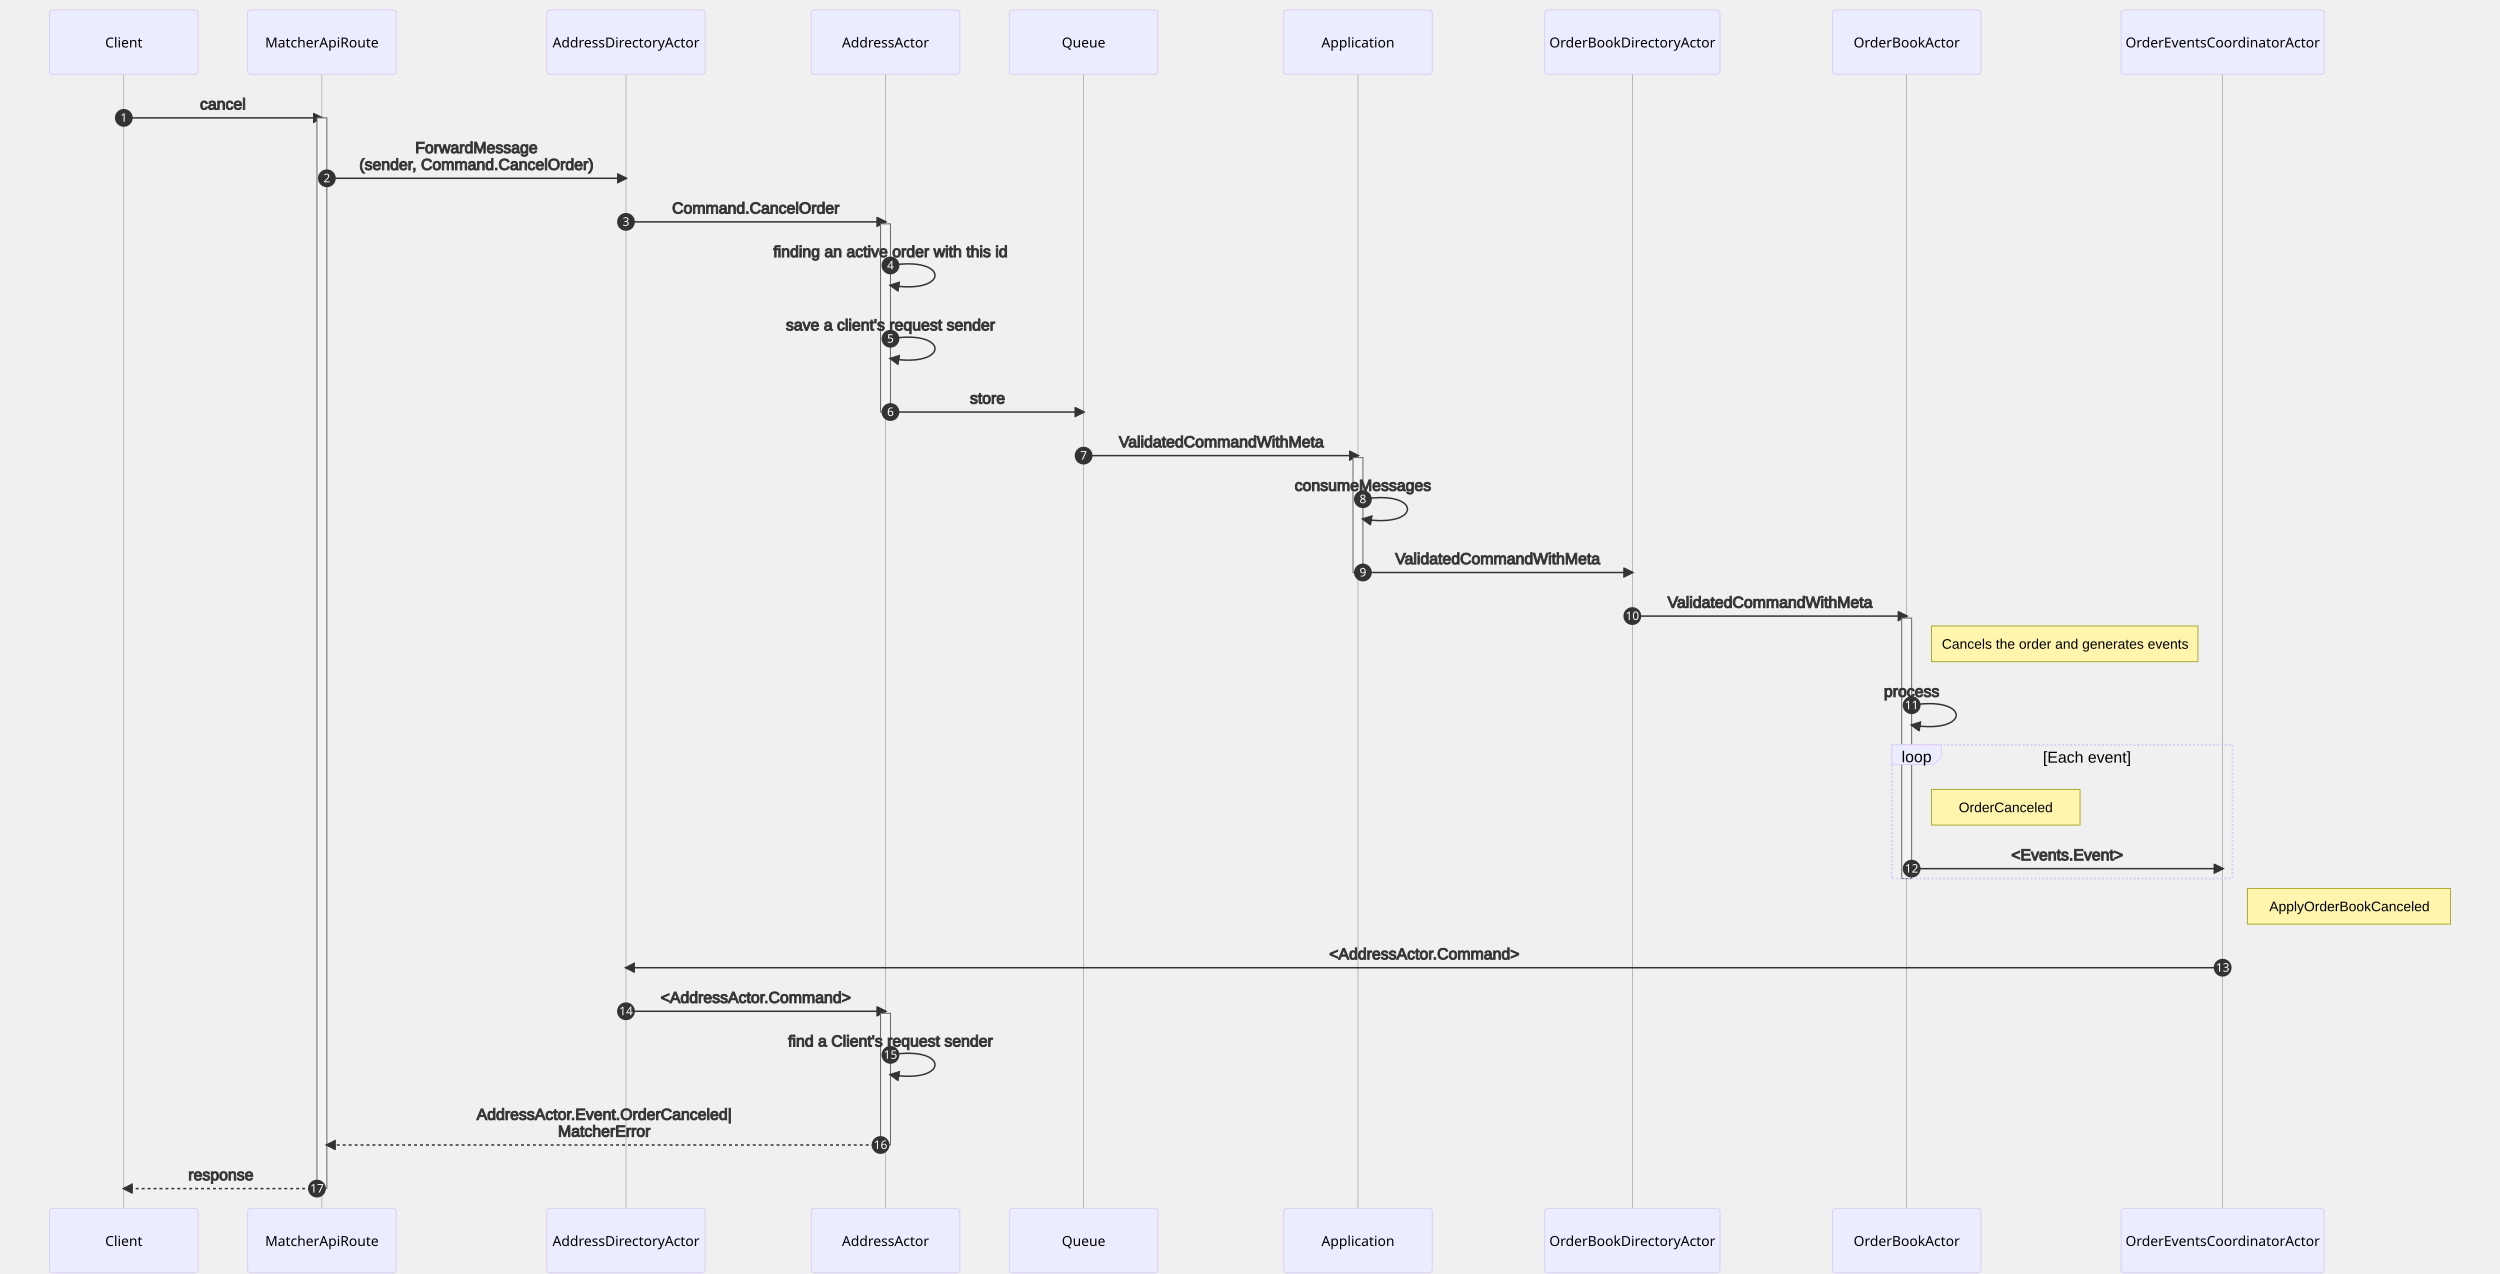
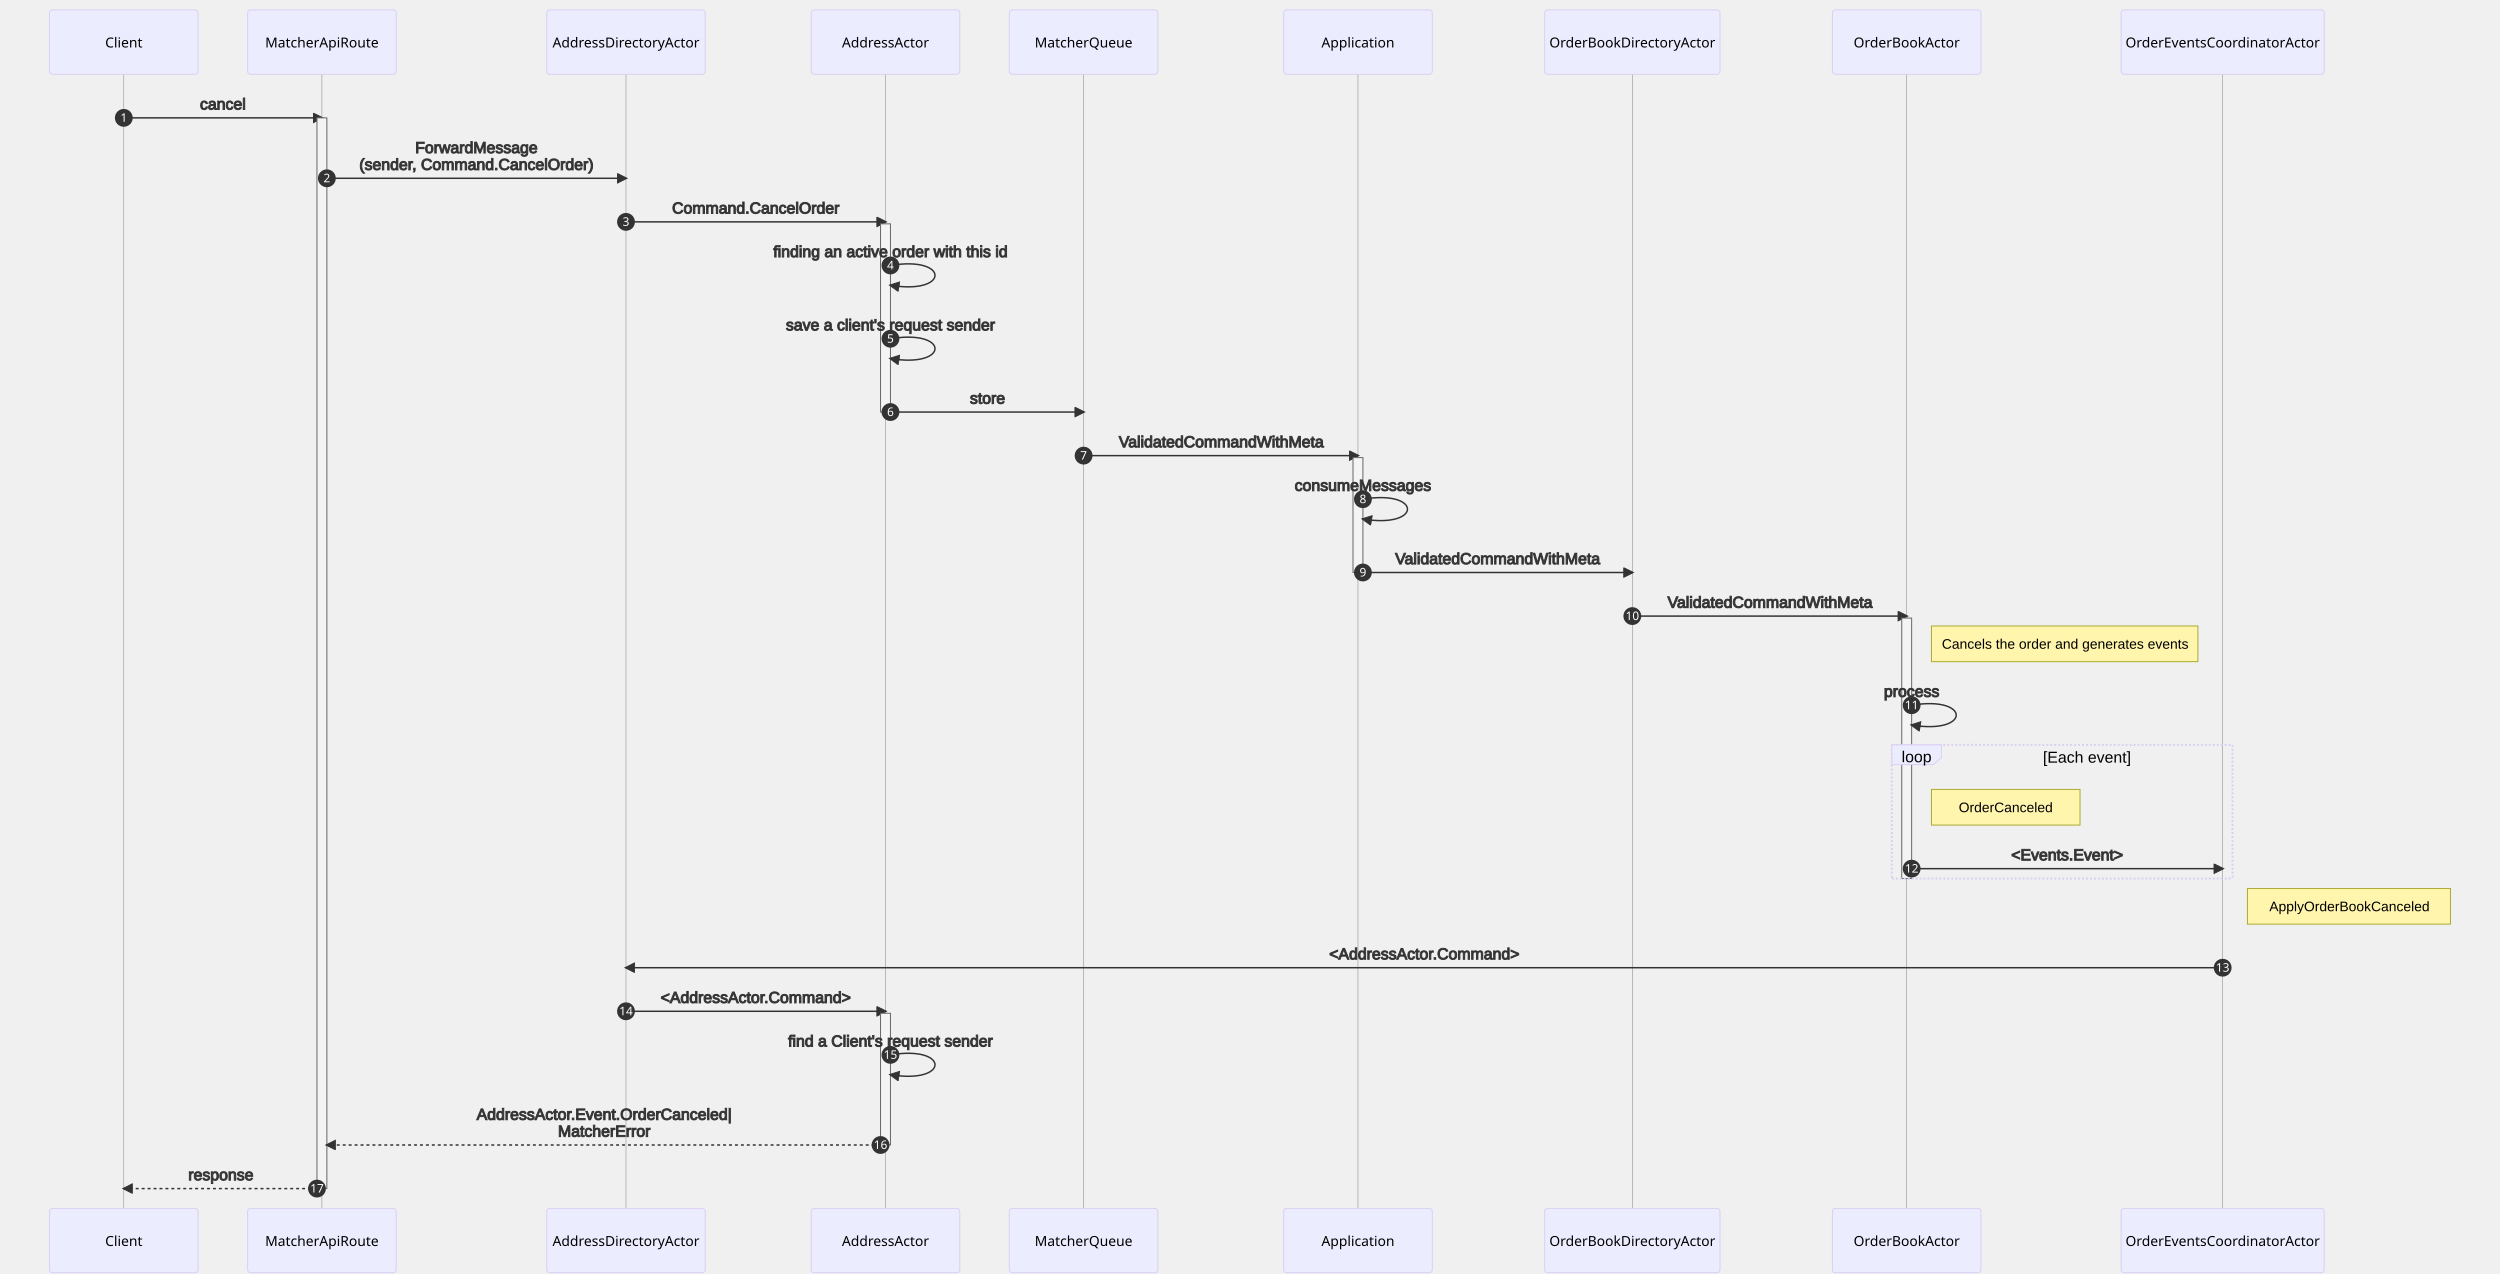
- <svg xmlns="http://www.w3.org/2000/svg" id="mermaid-1622109988325" width="2524" height="1286" viewBox="-50 -10 2524 1286">
-   <style>#mermaid-1622109988325{font-family:"trebuchet ms",verdana,arial,sans-serif;font-size:16px;fill:#333;}#mermaid-1622109988325 .error-icon{fill:#552222;}#mermaid-1622109988325 .error-text{fill:#552222;stroke:#552222;}#mermaid-1622109988325 .edge-thickness-normal{stroke-width:2px;}#mermaid-1622109988325 .edge-thickness-thick{stroke-width:3.5px;}#mermaid-1622109988325 .edge-pattern-solid{stroke-dasharray:0;}#mermaid-1622109988325 .edge-pattern-dashed{stroke-dasharray:3;}#mermaid-1622109988325 .edge-pattern-dotted{stroke-dasharray:2;}#mermaid-1622109988325 .marker{fill:#333333;stroke:#333333;}#mermaid-1622109988325 .marker.cross{stroke:#333333;}#mermaid-1622109988325 svg{font-family:"trebuchet ms",verdana,arial,sans-serif;font-size:16px;}#mermaid-1622109988325 .actor{stroke:hsl(259.626,59.777%,87.902%);fill:#ECECFF;}#mermaid-1622109988325 text.actor &gt; tspan{fill:black;stroke:none;}#mermaid-1622109988325 .actor-line{stroke:grey;}#mermaid-1622109988325 .messageLine0{stroke-width:1.5;stroke-dasharray:none;stroke:#333;}#mermaid-1622109988325 .messageLine1{stroke-width:1.5;stroke-dasharray:2,2;stroke:#333;}#mermaid-1622109988325 #arrowhead path{fill:#333;stroke:#333;}#mermaid-1622109988325 .sequenceNumber{fill:white;}#mermaid-1622109988325 #sequencenumber{fill:#333;}#mermaid-1622109988325 #crosshead path{fill:#333;stroke:#333;}#mermaid-1622109988325 .messageText{fill:#333;stroke:#333;}#mermaid-1622109988325 .labelBox{stroke:hsl(259.626,59.777%,87.902%);fill:#ECECFF;}#mermaid-1622109988325 .labelText,#mermaid-1622109988325 .labelText &gt; tspan{fill:black;stroke:none;}#mermaid-1622109988325 .loopText,#mermaid-1622109988325 .loopText &gt; tspan{fill:black;stroke:none;}#mermaid-1622109988325 .loopLine{stroke-width:2px;stroke-dasharray:2,2;stroke:hsl(259.626,59.777%,87.902%);fill:hsl(259.626,59.777%,87.902%);}#mermaid-1622109988325 .note{stroke:#aaaa33;fill:#fff5ad;}#mermaid-1622109988325 .noteText,#mermaid-1622109988325 .noteText &gt; tspan{fill:black;stroke:none;}#mermaid-1622109988325 .activation0{fill:#f4f4f4;stroke:#666;}#mermaid-1622109988325 .activation1{fill:#f4f4f4;stroke:#666;}#mermaid-1622109988325 .activation2{fill:#f4f4f4;stroke:#666;}#mermaid-1622109988325:root{--mermaid-font-family:"trebuchet ms",verdana,arial,sans-serif;}</style>
+ <svg xmlns="http://www.w3.org/2000/svg" id="mermaid-1622111607391" width="2524" height="1286" viewBox="-50 -10 2524 1286">
+   <style>#mermaid-1622111607391{font-family:"trebuchet ms",verdana,arial,sans-serif;font-size:16px;fill:#333;}#mermaid-1622111607391 .error-icon{fill:#552222;}#mermaid-1622111607391 .error-text{fill:#552222;stroke:#552222;}#mermaid-1622111607391 .edge-thickness-normal{stroke-width:2px;}#mermaid-1622111607391 .edge-thickness-thick{stroke-width:3.5px;}#mermaid-1622111607391 .edge-pattern-solid{stroke-dasharray:0;}#mermaid-1622111607391 .edge-pattern-dashed{stroke-dasharray:3;}#mermaid-1622111607391 .edge-pattern-dotted{stroke-dasharray:2;}#mermaid-1622111607391 .marker{fill:#333333;stroke:#333333;}#mermaid-1622111607391 .marker.cross{stroke:#333333;}#mermaid-1622111607391 svg{font-family:"trebuchet ms",verdana,arial,sans-serif;font-size:16px;}#mermaid-1622111607391 .actor{stroke:hsl(259.626,59.777%,87.902%);fill:#ECECFF;}#mermaid-1622111607391 text.actor &gt; tspan{fill:black;stroke:none;}#mermaid-1622111607391 .actor-line{stroke:grey;}#mermaid-1622111607391 .messageLine0{stroke-width:1.5;stroke-dasharray:none;stroke:#333;}#mermaid-1622111607391 .messageLine1{stroke-width:1.5;stroke-dasharray:2,2;stroke:#333;}#mermaid-1622111607391 #arrowhead path{fill:#333;stroke:#333;}#mermaid-1622111607391 .sequenceNumber{fill:white;}#mermaid-1622111607391 #sequencenumber{fill:#333;}#mermaid-1622111607391 #crosshead path{fill:#333;stroke:#333;}#mermaid-1622111607391 .messageText{fill:#333;stroke:#333;}#mermaid-1622111607391 .labelBox{stroke:hsl(259.626,59.777%,87.902%);fill:#ECECFF;}#mermaid-1622111607391 .labelText,#mermaid-1622111607391 .labelText &gt; tspan{fill:black;stroke:none;}#mermaid-1622111607391 .loopText,#mermaid-1622111607391 .loopText &gt; tspan{fill:black;stroke:none;}#mermaid-1622111607391 .loopLine{stroke-width:2px;stroke-dasharray:2,2;stroke:hsl(259.626,59.777%,87.902%);fill:hsl(259.626,59.777%,87.902%);}#mermaid-1622111607391 .note{stroke:#aaaa33;fill:#fff5ad;}#mermaid-1622111607391 .noteText,#mermaid-1622111607391 .noteText &gt; tspan{fill:black;stroke:none;}#mermaid-1622111607391 .activation0{fill:#f4f4f4;stroke:#666;}#mermaid-1622111607391 .activation1{fill:#f4f4f4;stroke:#666;}#mermaid-1622111607391 .activation2{fill:#f4f4f4;stroke:#666;}#mermaid-1622111607391:root{--mermaid-font-family:"trebuchet ms",verdana,arial,sans-serif;}</style>
  <g />
  <g>
    <line id="actor0" x1="75" y1="5" x2="75" y2="1275" class="actor-line" stroke-width="0.5px" stroke="#999" />
    <rect x="0" y="0" fill="#eaeaea" stroke="#666" width="150" height="65" rx="3" ry="3" class="actor" />
    <text x="75" y="32.5" dominant-baseline="central" alignment-baseline="central" class="actor" style="text-anchor: middle; font-size: 14px; font-weight: 400; font-family: Open-Sans, sans-serif;">
      <tspan x="75" dy="0">Client</tspan>
    </text>
  </g>
  <g>
    <line id="actor1" x1="275" y1="5" x2="275" y2="1275" class="actor-line" stroke-width="0.5px" stroke="#999" />
    <rect x="200" y="0" fill="#eaeaea" stroke="#666" width="150" height="65" rx="3" ry="3" class="actor" />
    <text x="275" y="32.5" dominant-baseline="central" alignment-baseline="central" class="actor" style="text-anchor: middle; font-size: 14px; font-weight: 400; font-family: Open-Sans, sans-serif;">
      <tspan x="275" dy="0">MatcherApiRoute</tspan>
    </text>
  </g>
  <g>
    <line id="actor2" x1="582" y1="5" x2="582" y2="1275" class="actor-line" stroke-width="0.5px" stroke="#999" />
    <rect x="502" y="0" fill="#eaeaea" stroke="#666" width="160" height="65" rx="3" ry="3" class="actor" />
    <text x="582" y="32.5" dominant-baseline="central" alignment-baseline="central" class="actor" style="text-anchor: middle; font-size: 14px; font-weight: 400; font-family: Open-Sans, sans-serif;">
      <tspan x="582" dy="0">AddressDirectoryActor</tspan>
    </text>
  </g>
  <g>
    <line id="actor3" x1="844" y1="5" x2="844" y2="1275" class="actor-line" stroke-width="0.5px" stroke="#999" />
    <rect x="769" y="0" fill="#eaeaea" stroke="#666" width="150" height="65" rx="3" ry="3" class="actor" />
    <text x="844" y="32.5" dominant-baseline="central" alignment-baseline="central" class="actor" style="text-anchor: middle; font-size: 14px; font-weight: 400; font-family: Open-Sans, sans-serif;">
      <tspan x="844" dy="0">AddressActor</tspan>
    </text>
  </g>
  <g>
    <line id="actor4" x1="1044" y1="5" x2="1044" y2="1275" class="actor-line" stroke-width="0.5px" stroke="#999" />
    <rect x="969" y="0" fill="#eaeaea" stroke="#666" width="150" height="65" rx="3" ry="3" class="actor" />
    <text x="1044" y="32.5" dominant-baseline="central" alignment-baseline="central" class="actor" style="text-anchor: middle; font-size: 14px; font-weight: 400; font-family: Open-Sans, sans-serif;">
-       <tspan x="1044" dy="0">Queue</tspan>
+       <tspan x="1044" dy="0">MatcherQueue</tspan>
    </text>
  </g>
  <g>
    <line id="actor5" x1="1321" y1="5" x2="1321" y2="1275" class="actor-line" stroke-width="0.5px" stroke="#999" />
    <rect x="1246" y="0" fill="#eaeaea" stroke="#666" width="150" height="65" rx="3" ry="3" class="actor" />
    <text x="1321" y="32.5" dominant-baseline="central" alignment-baseline="central" class="actor" style="text-anchor: middle; font-size: 14px; font-weight: 400; font-family: Open-Sans, sans-serif;">
      <tspan x="1321" dy="0">Application</tspan>
    </text>
  </g>
  <g>
    <line id="actor6" x1="1598" y1="5" x2="1598" y2="1275" class="actor-line" stroke-width="0.5px" stroke="#999" />
    <rect x="1509.5" y="0" fill="#eaeaea" stroke="#666" width="177" height="65" rx="3" ry="3" class="actor" />
    <text x="1598" y="32.5" dominant-baseline="central" alignment-baseline="central" class="actor" style="text-anchor: middle; font-size: 14px; font-weight: 400; font-family: Open-Sans, sans-serif;">
      <tspan x="1598" dy="0">OrderBookDirectoryActor</tspan>
    </text>
  </g>
  <g>
    <line id="actor7" x1="1875" y1="5" x2="1875" y2="1275" class="actor-line" stroke-width="0.5px" stroke="#999" />
    <rect x="1800" y="0" fill="#eaeaea" stroke="#666" width="150" height="65" rx="3" ry="3" class="actor" />
    <text x="1875" y="32.5" dominant-baseline="central" alignment-baseline="central" class="actor" style="text-anchor: middle; font-size: 14px; font-weight: 400; font-family: Open-Sans, sans-serif;">
      <tspan x="1875" dy="0">OrderBookActor</tspan>
    </text>
  </g>
  <g>
    <line id="actor8" x1="2194" y1="5" x2="2194" y2="1275" class="actor-line" stroke-width="0.5px" stroke="#999" />
    <rect x="2091.5" y="0" fill="#eaeaea" stroke="#666" width="205" height="65" rx="3" ry="3" class="actor" />
    <text x="2194" y="32.5" dominant-baseline="central" alignment-baseline="central" class="actor" style="text-anchor: middle; font-size: 14px; font-weight: 400; font-family: Open-Sans, sans-serif;">
      <tspan x="2194" dy="0">OrderEventsCoordinatorActor</tspan>
    </text>
  </g>
  <defs>
    <marker id="arrowhead" refX="9" refY="5" markerUnits="userSpaceOnUse" markerWidth="12" markerHeight="12" orient="auto">
      <path d="M 0 0 L 10 5 L 0 10 z" />
    </marker>
  </defs>
  <defs>
    <marker id="crosshead" markerWidth="15" markerHeight="8" orient="auto" refX="16" refY="4">
      <path fill="black" stroke="#000000" stroke-width="1px" d="M 9,2 V 6 L16,4 Z" style="stroke-dasharray: 0, 0;" />
      <path fill="none" stroke="#000000" stroke-width="1px" d="M 0,1 L 6,7 M 6,1 L 0,7" style="stroke-dasharray: 0, 0;" />
    </marker>
  </defs>
  <defs>
    <marker id="filled-head" refX="18" refY="7" markerWidth="20" markerHeight="28" orient="auto">
      <path d="M 18,7 L9,13 L14,7 L9,1 Z" />
    </marker>
  </defs>
  <defs>
    <marker id="sequencenumber" refX="15" refY="15" markerWidth="60" markerHeight="40" orient="auto">
      <circle cx="15" cy="15" r="6" />
    </marker>
  </defs>
  <text x="175" y="80" text-anchor="middle" dominant-baseline="middle" alignment-baseline="middle" class="messageText" dy="1em" style="font-family: &quot;trebuchet ms&quot;, verdana, arial, sans-serif; font-size: 16px; font-weight: 400;">cancel</text>
  <line x1="75" y1="109" x2="275" y2="109" class="messageLine0" stroke-width="2" stroke="none" marker-end="url(#arrowhead)" marker-start="url(#sequencenumber)" style="fill: none;" />
  <text x="75" y="113" font-family="sans-serif" font-size="12px" text-anchor="middle" textLength="16px" class="sequenceNumber">1</text>
  <g>
    <rect x="270" y="109" fill="#EDF2AE" stroke="#666" width="10" height="1081" rx="0" ry="0" class="activation0" />
  </g>
  <text x="431" y="124" text-anchor="middle" dominant-baseline="middle" alignment-baseline="middle" class="messageText" dy="1em" style="font-family: &quot;trebuchet ms&quot;, verdana, arial, sans-serif; font-size: 16px; font-weight: 400;">ForwardMessage</text>
  <text x="431" y="141" text-anchor="middle" dominant-baseline="middle" alignment-baseline="middle" class="messageText" dy="1em" style="font-family: &quot;trebuchet ms&quot;, verdana, arial, sans-serif; font-size: 16px; font-weight: 400;">(sender, Command.CancelOrder)</text>
  <line x1="280" y1="170" x2="582" y2="170" class="messageLine0" stroke-width="2" stroke="none" marker-end="url(#arrowhead)" marker-start="url(#sequencenumber)" style="fill: none;" />
  <text x="280" y="174" font-family="sans-serif" font-size="12px" text-anchor="middle" textLength="16px" class="sequenceNumber">2</text>
  <text x="713" y="185" text-anchor="middle" dominant-baseline="middle" alignment-baseline="middle" class="messageText" dy="1em" style="font-family: &quot;trebuchet ms&quot;, verdana, arial, sans-serif; font-size: 16px; font-weight: 400;">Command.CancelOrder</text>
  <line x1="582" y1="214" x2="844" y2="214" class="messageLine0" stroke-width="2" stroke="none" marker-end="url(#arrowhead)" marker-start="url(#sequencenumber)" style="fill: none;" />
  <text x="582" y="218" font-family="sans-serif" font-size="12px" text-anchor="middle" textLength="16px" class="sequenceNumber">3</text>
  <g>
    <rect x="839" y="216" fill="#EDF2AE" stroke="#666" width="10" height="190" rx="0" ry="0" class="activation0" />
  </g>
  <text x="849" y="229" text-anchor="middle" dominant-baseline="middle" alignment-baseline="middle" class="messageText" dy="1em" style="font-family: &quot;trebuchet ms&quot;, verdana, arial, sans-serif; font-size: 16px; font-weight: 400;">finding an active order with this id</text>
  <path d="M 849,258 C 909,248 909,288 849,278" class="messageLine0" stroke-width="2" stroke="none" marker-end="url(#arrowhead)" marker-start="url(#sequencenumber)" style="fill: none;" />
  <text x="849" y="262" font-family="sans-serif" font-size="12px" text-anchor="middle" textLength="16px" class="sequenceNumber">4</text>
  <text x="849" y="303" text-anchor="middle" dominant-baseline="middle" alignment-baseline="middle" class="messageText" dy="1em" style="font-family: &quot;trebuchet ms&quot;, verdana, arial, sans-serif; font-size: 16px; font-weight: 400;">save a client's request sender</text>
  <path d="M 849,332 C 909,322 909,362 849,352" class="messageLine0" stroke-width="2" stroke="none" marker-end="url(#arrowhead)" marker-start="url(#sequencenumber)" style="fill: none;" />
  <text x="849" y="336" font-family="sans-serif" font-size="12px" text-anchor="middle" textLength="16px" class="sequenceNumber">5</text>
  <text x="947" y="377" text-anchor="middle" dominant-baseline="middle" alignment-baseline="middle" class="messageText" dy="1em" style="font-family: &quot;trebuchet ms&quot;, verdana, arial, sans-serif; font-size: 16px; font-weight: 400;">store</text>
  <line x1="849" y1="406" x2="1044" y2="406" class="messageLine0" stroke-width="2" stroke="none" marker-end="url(#arrowhead)" marker-start="url(#sequencenumber)" style="fill: none;" />
  <text x="849" y="410" font-family="sans-serif" font-size="12px" text-anchor="middle" textLength="16px" class="sequenceNumber">6</text>
  <text x="1183" y="421" text-anchor="middle" dominant-baseline="middle" alignment-baseline="middle" class="messageText" dy="1em" style="font-family: &quot;trebuchet ms&quot;, verdana, arial, sans-serif; font-size: 16px; font-weight: 400;">ValidatedCommandWithMeta</text>
  <line x1="1044" y1="450" x2="1321" y2="450" class="messageLine0" stroke-width="2" stroke="none" marker-end="url(#arrowhead)" marker-start="url(#sequencenumber)" style="fill: none;" />
  <text x="1044" y="454" font-family="sans-serif" font-size="12px" text-anchor="middle" textLength="16px" class="sequenceNumber">7</text>
  <g>
    <rect x="1316" y="452" fill="#EDF2AE" stroke="#666" width="10" height="116" rx="0" ry="0" class="activation0" />
  </g>
  <text x="1326" y="465" text-anchor="middle" dominant-baseline="middle" alignment-baseline="middle" class="messageText" dy="1em" style="font-family: &quot;trebuchet ms&quot;, verdana, arial, sans-serif; font-size: 16px; font-weight: 400;">consumeMessages</text>
  <path d="M 1326,494 C 1386,484 1386,524 1326,514" class="messageLine0" stroke-width="2" stroke="none" marker-end="url(#arrowhead)" marker-start="url(#sequencenumber)" style="fill: none;" />
  <text x="1326" y="498" font-family="sans-serif" font-size="12px" text-anchor="middle" textLength="16px" class="sequenceNumber">8</text>
  <text x="1462" y="539" text-anchor="middle" dominant-baseline="middle" alignment-baseline="middle" class="messageText" dy="1em" style="font-family: &quot;trebuchet ms&quot;, verdana, arial, sans-serif; font-size: 16px; font-weight: 400;">ValidatedCommandWithMeta</text>
  <line x1="1326" y1="568" x2="1598" y2="568" class="messageLine0" stroke-width="2" stroke="none" marker-end="url(#arrowhead)" marker-start="url(#sequencenumber)" style="fill: none;" />
  <text x="1326" y="572" font-family="sans-serif" font-size="12px" text-anchor="middle" textLength="16px" class="sequenceNumber">9</text>
  <text x="1737" y="583" text-anchor="middle" dominant-baseline="middle" alignment-baseline="middle" class="messageText" dy="1em" style="font-family: &quot;trebuchet ms&quot;, verdana, arial, sans-serif; font-size: 16px; font-weight: 400;">ValidatedCommandWithMeta</text>
  <line x1="1598" y1="612" x2="1875" y2="612" class="messageLine0" stroke-width="2" stroke="none" marker-end="url(#arrowhead)" marker-start="url(#sequencenumber)" style="fill: none;" />
  <text x="1598" y="616" font-family="sans-serif" font-size="12px" text-anchor="middle" textLength="16px" class="sequenceNumber">10</text>
  <g>
    <rect x="1870" y="614" fill="#EDF2AE" stroke="#666" width="10" height="263" rx="0" ry="0" class="activation0" />
  </g>
  <g>
    <rect x="1900" y="622" fill="#EDF2AE" stroke="#666" width="269" height="36" rx="0" ry="0" class="note" />
    <text x="2035" y="627" text-anchor="middle" dominant-baseline="middle" alignment-baseline="middle" class="noteText" dy="1em" style="font-family: &quot;trebuchet ms&quot;, verdana, arial, sans-serif; font-size: 14px; font-weight: 400;">
      <tspan x="2035">Cancels the order and generates events</tspan>
    </text>
  </g>
  <text x="1880" y="673" text-anchor="middle" dominant-baseline="middle" alignment-baseline="middle" class="messageText" dy="1em" style="font-family: &quot;trebuchet ms&quot;, verdana, arial, sans-serif; font-size: 16px; font-weight: 400;">process</text>
  <path d="M 1880,702 C 1940,692 1940,732 1880,722" class="messageLine0" stroke-width="2" stroke="none" marker-end="url(#arrowhead)" marker-start="url(#sequencenumber)" style="fill: none;" />
  <text x="1880" y="706" font-family="sans-serif" font-size="12px" text-anchor="middle" textLength="16px" class="sequenceNumber">11</text>
  <g>
    <rect x="1900" y="787" fill="#EDF2AE" stroke="#666" width="150" height="36" rx="0" ry="0" class="note" />
    <text x="1975" y="792" text-anchor="middle" dominant-baseline="middle" alignment-baseline="middle" class="noteText" dy="1em" style="font-family: &quot;trebuchet ms&quot;, verdana, arial, sans-serif; font-size: 14px; font-weight: 400;">
      <tspan x="1975">OrderCanceled</tspan>
    </text>
  </g>
  <text x="2037" y="838" text-anchor="middle" dominant-baseline="middle" alignment-baseline="middle" class="messageText" dy="1em" style="font-family: &quot;trebuchet ms&quot;, verdana, arial, sans-serif; font-size: 16px; font-weight: 400;">&lt;Events.Event&gt;</text>
  <line x1="1880" y1="867" x2="2194" y2="867" class="messageLine0" stroke-width="2" stroke="none" marker-end="url(#arrowhead)" marker-start="url(#sequencenumber)" style="fill: none;" />
  <text x="1880" y="871" font-family="sans-serif" font-size="12px" text-anchor="middle" textLength="16px" class="sequenceNumber">12</text>
  <g>
    <line x1="1860" y1="742" x2="2204" y2="742" class="loopLine" />
    <line x1="2204" y1="742" x2="2204" y2="877" class="loopLine" />
    <line x1="1860" y1="877" x2="2204" y2="877" class="loopLine" />
    <line x1="1860" y1="742" x2="1860" y2="877" class="loopLine" />
    <polygon points="1860,742 1910,742 1910,755 1901.6,762 1860,762" class="labelBox" />
    <text x="1885" y="755" text-anchor="middle" dominant-baseline="middle" alignment-baseline="middle" class="labelText" style="font-family: &quot;trebuchet ms&quot;, verdana, arial, sans-serif; font-size: 16px; font-weight: 400;">loop</text>
    <text x="2057" y="760" text-anchor="middle" class="loopText" style="font-family: &quot;trebuchet ms&quot;, verdana, arial, sans-serif; font-size: 16px; font-weight: 400;">
      <tspan x="2057">[Each event]</tspan>
    </text>
  </g>
  <g>
    <rect x="2219" y="887" fill="#EDF2AE" stroke="#666" width="205" height="36" rx="0" ry="0" class="note" />
    <text x="2322" y="892" text-anchor="middle" dominant-baseline="middle" alignment-baseline="middle" class="noteText" dy="1em" style="font-family: &quot;trebuchet ms&quot;, verdana, arial, sans-serif; font-size: 14px; font-weight: 400;">
      <tspan x="2322">ApplyOrderBookCanceled</tspan>
    </text>
  </g>
  <text x="1388" y="938" text-anchor="middle" dominant-baseline="middle" alignment-baseline="middle" class="messageText" dy="1em" style="font-family: &quot;trebuchet ms&quot;, verdana, arial, sans-serif; font-size: 16px; font-weight: 400;">&lt;AddressActor.Command&gt;</text>
  <line x1="2194" y1="967" x2="582" y2="967" class="messageLine0" stroke-width="2" stroke="none" marker-end="url(#arrowhead)" marker-start="url(#sequencenumber)" style="fill: none;" />
  <text x="2194" y="971" font-family="sans-serif" font-size="12px" text-anchor="middle" textLength="16px" class="sequenceNumber">13</text>
  <text x="713" y="982" text-anchor="middle" dominant-baseline="middle" alignment-baseline="middle" class="messageText" dy="1em" style="font-family: &quot;trebuchet ms&quot;, verdana, arial, sans-serif; font-size: 16px; font-weight: 400;">&lt;AddressActor.Command&gt;</text>
  <line x1="582" y1="1011" x2="844" y2="1011" class="messageLine0" stroke-width="2" stroke="none" marker-end="url(#arrowhead)" marker-start="url(#sequencenumber)" style="fill: none;" />
  <text x="582" y="1015" font-family="sans-serif" font-size="12px" text-anchor="middle" textLength="16px" class="sequenceNumber">14</text>
  <g>
    <rect x="839" y="1013" fill="#EDF2AE" stroke="#666" width="10" height="133" rx="0" ry="0" class="activation0" />
  </g>
  <text x="849" y="1026" text-anchor="middle" dominant-baseline="middle" alignment-baseline="middle" class="messageText" dy="1em" style="font-family: &quot;trebuchet ms&quot;, verdana, arial, sans-serif; font-size: 16px; font-weight: 400;">find a Client's request sender</text>
  <path d="M 849,1055 C 909,1045 909,1085 849,1075" class="messageLine0" stroke-width="2" stroke="none" marker-end="url(#arrowhead)" marker-start="url(#sequencenumber)" style="fill: none;" />
  <text x="849" y="1059" font-family="sans-serif" font-size="12px" text-anchor="middle" textLength="16px" class="sequenceNumber">15</text>
  <text x="560" y="1100" text-anchor="middle" dominant-baseline="middle" alignment-baseline="middle" class="messageText" dy="1em" style="font-family: &quot;trebuchet ms&quot;, verdana, arial, sans-serif; font-size: 16px; font-weight: 400;">AddressActor.Event.OrderCanceled|</text>
  <text x="560" y="1117" text-anchor="middle" dominant-baseline="middle" alignment-baseline="middle" class="messageText" dy="1em" style="font-family: &quot;trebuchet ms&quot;, verdana, arial, sans-serif; font-size: 16px; font-weight: 400;">MatcherError</text>
  <line x1="839" y1="1146" x2="280" y2="1146" class="messageLine1" stroke-width="2" stroke="none" marker-end="url(#arrowhead)" marker-start="url(#sequencenumber)" style="stroke-dasharray: 3, 3; fill: none;" />
  <text x="839" y="1150" font-family="sans-serif" font-size="12px" text-anchor="middle" textLength="16px" class="sequenceNumber">16</text>
  <text x="173" y="1161" text-anchor="middle" dominant-baseline="middle" alignment-baseline="middle" class="messageText" dy="1em" style="font-family: &quot;trebuchet ms&quot;, verdana, arial, sans-serif; font-size: 16px; font-weight: 400;">response</text>
  <line x1="270" y1="1190" x2="75" y2="1190" class="messageLine1" stroke-width="2" stroke="none" marker-end="url(#arrowhead)" marker-start="url(#sequencenumber)" style="stroke-dasharray: 3, 3; fill: none;" />
  <text x="270" y="1194" font-family="sans-serif" font-size="12px" text-anchor="middle" textLength="16px" class="sequenceNumber">17</text>
  <g>
    <rect x="0" y="1210" fill="#eaeaea" stroke="#666" width="150" height="65" rx="3" ry="3" class="actor" />
    <text x="75" y="1242.5" dominant-baseline="central" alignment-baseline="central" class="actor" style="text-anchor: middle; font-size: 14px; font-weight: 400; font-family: Open-Sans, sans-serif;">
      <tspan x="75" dy="0">Client</tspan>
    </text>
  </g>
  <g>
    <rect x="200" y="1210" fill="#eaeaea" stroke="#666" width="150" height="65" rx="3" ry="3" class="actor" />
    <text x="275" y="1242.5" dominant-baseline="central" alignment-baseline="central" class="actor" style="text-anchor: middle; font-size: 14px; font-weight: 400; font-family: Open-Sans, sans-serif;">
      <tspan x="275" dy="0">MatcherApiRoute</tspan>
    </text>
  </g>
  <g>
    <rect x="502" y="1210" fill="#eaeaea" stroke="#666" width="160" height="65" rx="3" ry="3" class="actor" />
    <text x="582" y="1242.5" dominant-baseline="central" alignment-baseline="central" class="actor" style="text-anchor: middle; font-size: 14px; font-weight: 400; font-family: Open-Sans, sans-serif;">
      <tspan x="582" dy="0">AddressDirectoryActor</tspan>
    </text>
  </g>
  <g>
    <rect x="769" y="1210" fill="#eaeaea" stroke="#666" width="150" height="65" rx="3" ry="3" class="actor" />
    <text x="844" y="1242.5" dominant-baseline="central" alignment-baseline="central" class="actor" style="text-anchor: middle; font-size: 14px; font-weight: 400; font-family: Open-Sans, sans-serif;">
      <tspan x="844" dy="0">AddressActor</tspan>
    </text>
  </g>
  <g>
    <rect x="969" y="1210" fill="#eaeaea" stroke="#666" width="150" height="65" rx="3" ry="3" class="actor" />
    <text x="1044" y="1242.5" dominant-baseline="central" alignment-baseline="central" class="actor" style="text-anchor: middle; font-size: 14px; font-weight: 400; font-family: Open-Sans, sans-serif;">
-       <tspan x="1044" dy="0">Queue</tspan>
+       <tspan x="1044" dy="0">MatcherQueue</tspan>
    </text>
  </g>
  <g>
    <rect x="1246" y="1210" fill="#eaeaea" stroke="#666" width="150" height="65" rx="3" ry="3" class="actor" />
    <text x="1321" y="1242.5" dominant-baseline="central" alignment-baseline="central" class="actor" style="text-anchor: middle; font-size: 14px; font-weight: 400; font-family: Open-Sans, sans-serif;">
      <tspan x="1321" dy="0">Application</tspan>
    </text>
  </g>
  <g>
    <rect x="1509.5" y="1210" fill="#eaeaea" stroke="#666" width="177" height="65" rx="3" ry="3" class="actor" />
    <text x="1598" y="1242.5" dominant-baseline="central" alignment-baseline="central" class="actor" style="text-anchor: middle; font-size: 14px; font-weight: 400; font-family: Open-Sans, sans-serif;">
      <tspan x="1598" dy="0">OrderBookDirectoryActor</tspan>
    </text>
  </g>
  <g>
    <rect x="1800" y="1210" fill="#eaeaea" stroke="#666" width="150" height="65" rx="3" ry="3" class="actor" />
    <text x="1875" y="1242.5" dominant-baseline="central" alignment-baseline="central" class="actor" style="text-anchor: middle; font-size: 14px; font-weight: 400; font-family: Open-Sans, sans-serif;">
      <tspan x="1875" dy="0">OrderBookActor</tspan>
    </text>
  </g>
  <g>
    <rect x="2091.5" y="1210" fill="#eaeaea" stroke="#666" width="205" height="65" rx="3" ry="3" class="actor" />
    <text x="2194" y="1242.5" dominant-baseline="central" alignment-baseline="central" class="actor" style="text-anchor: middle; font-size: 14px; font-weight: 400; font-family: Open-Sans, sans-serif;">
      <tspan x="2194" dy="0">OrderEventsCoordinatorActor</tspan>
    </text>
  </g>
</svg>
